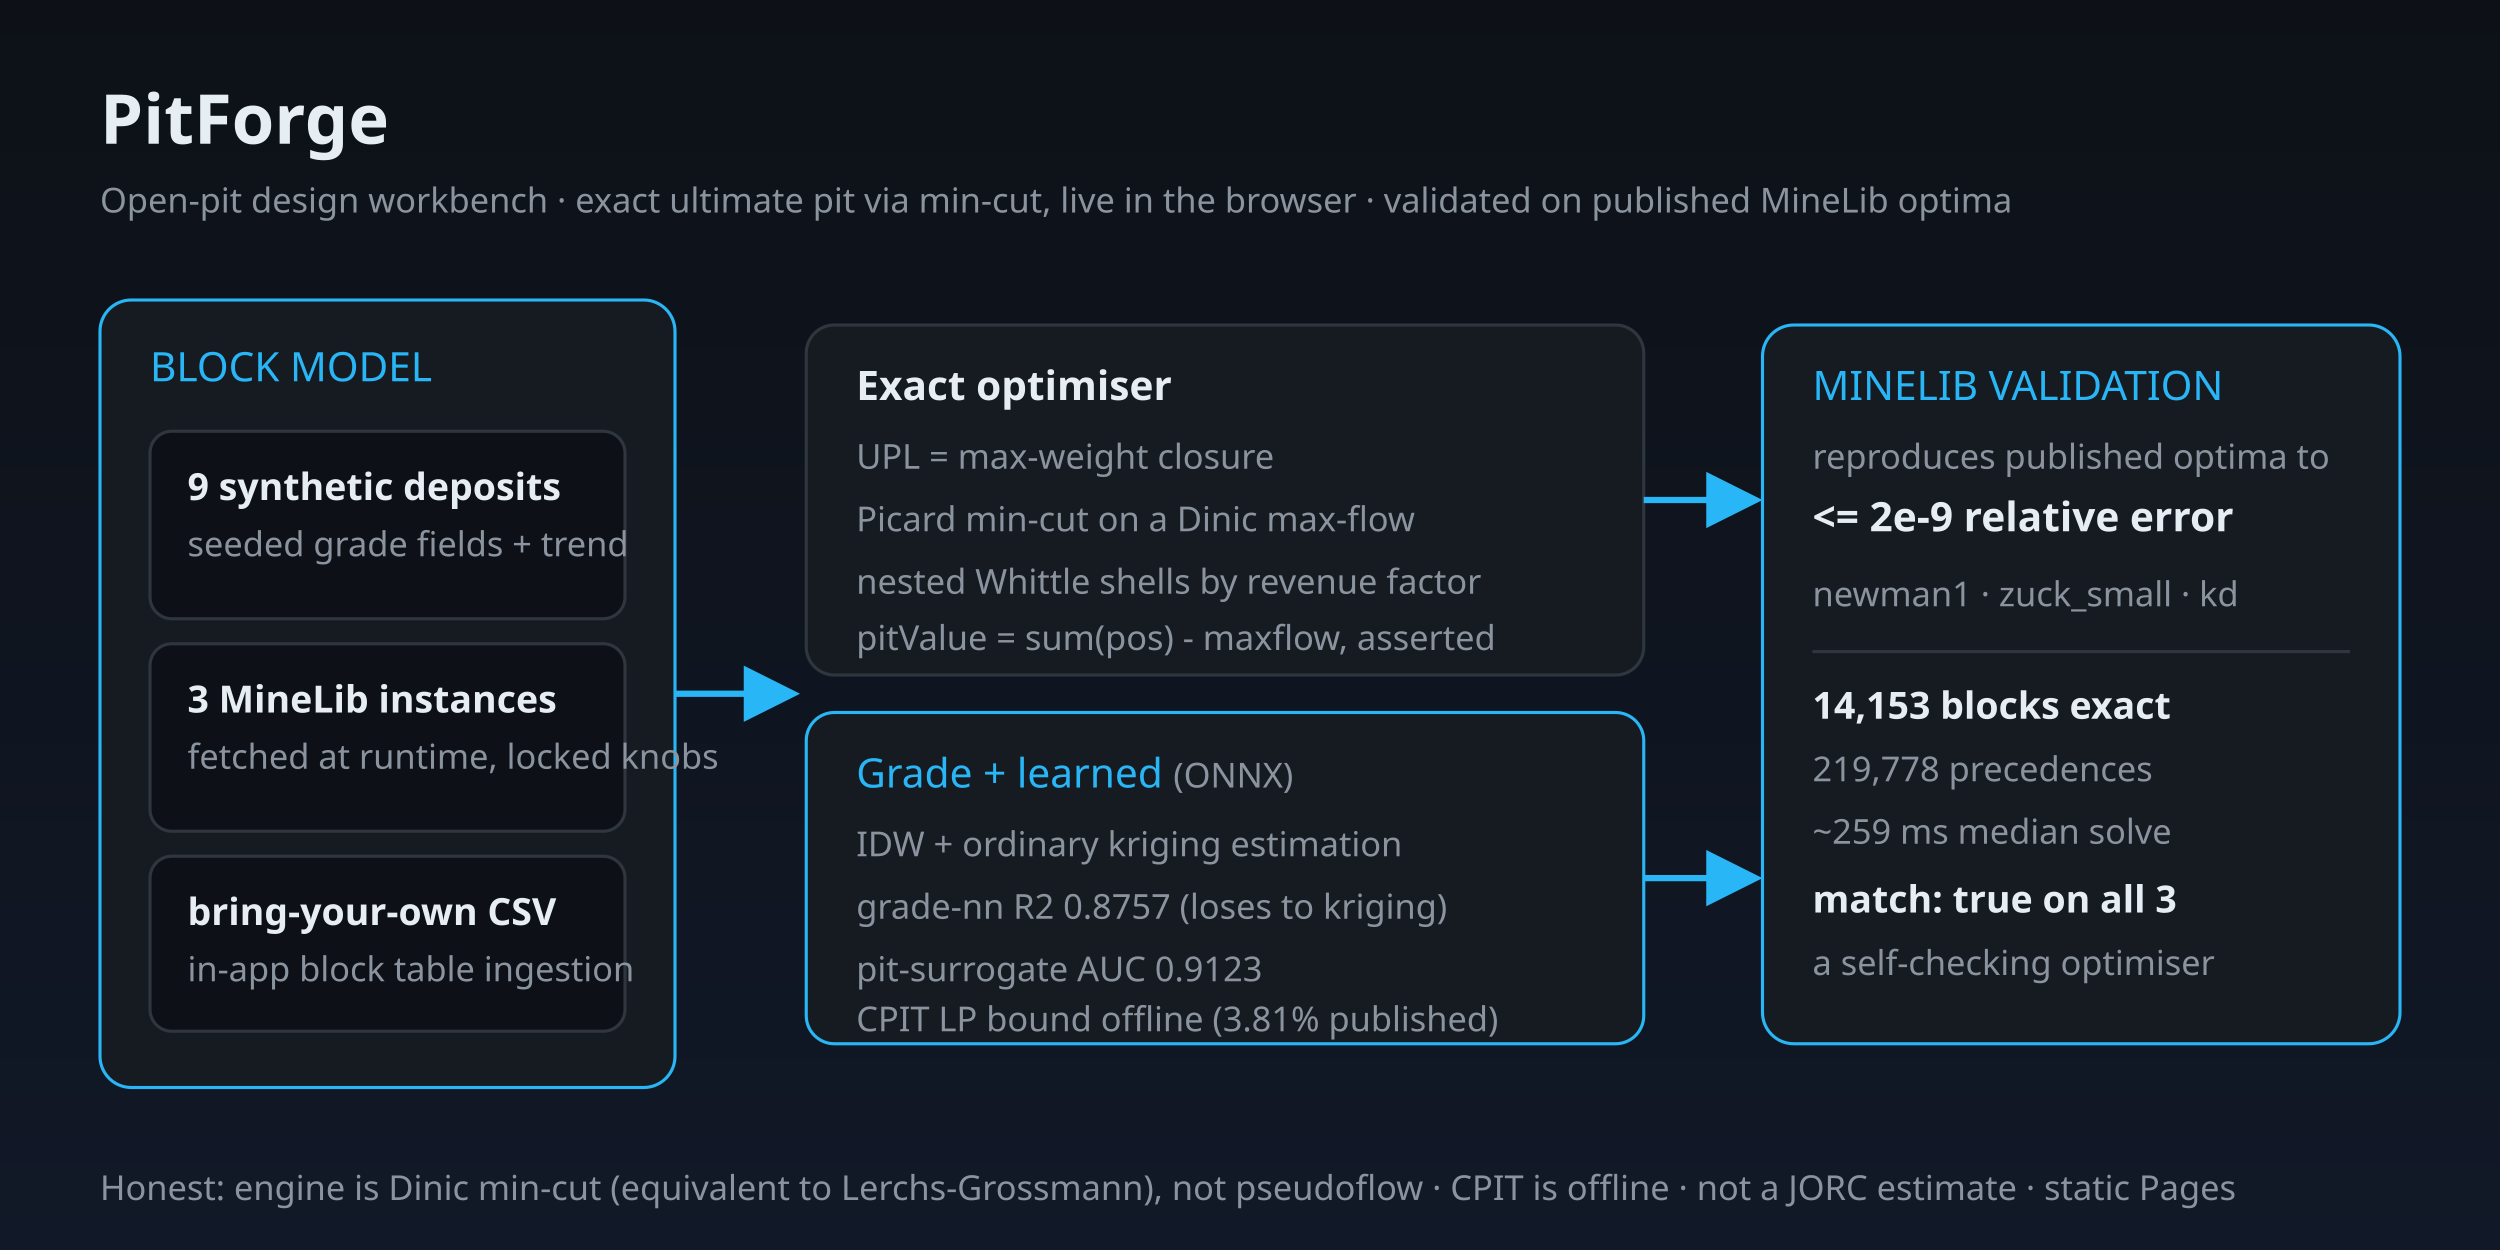
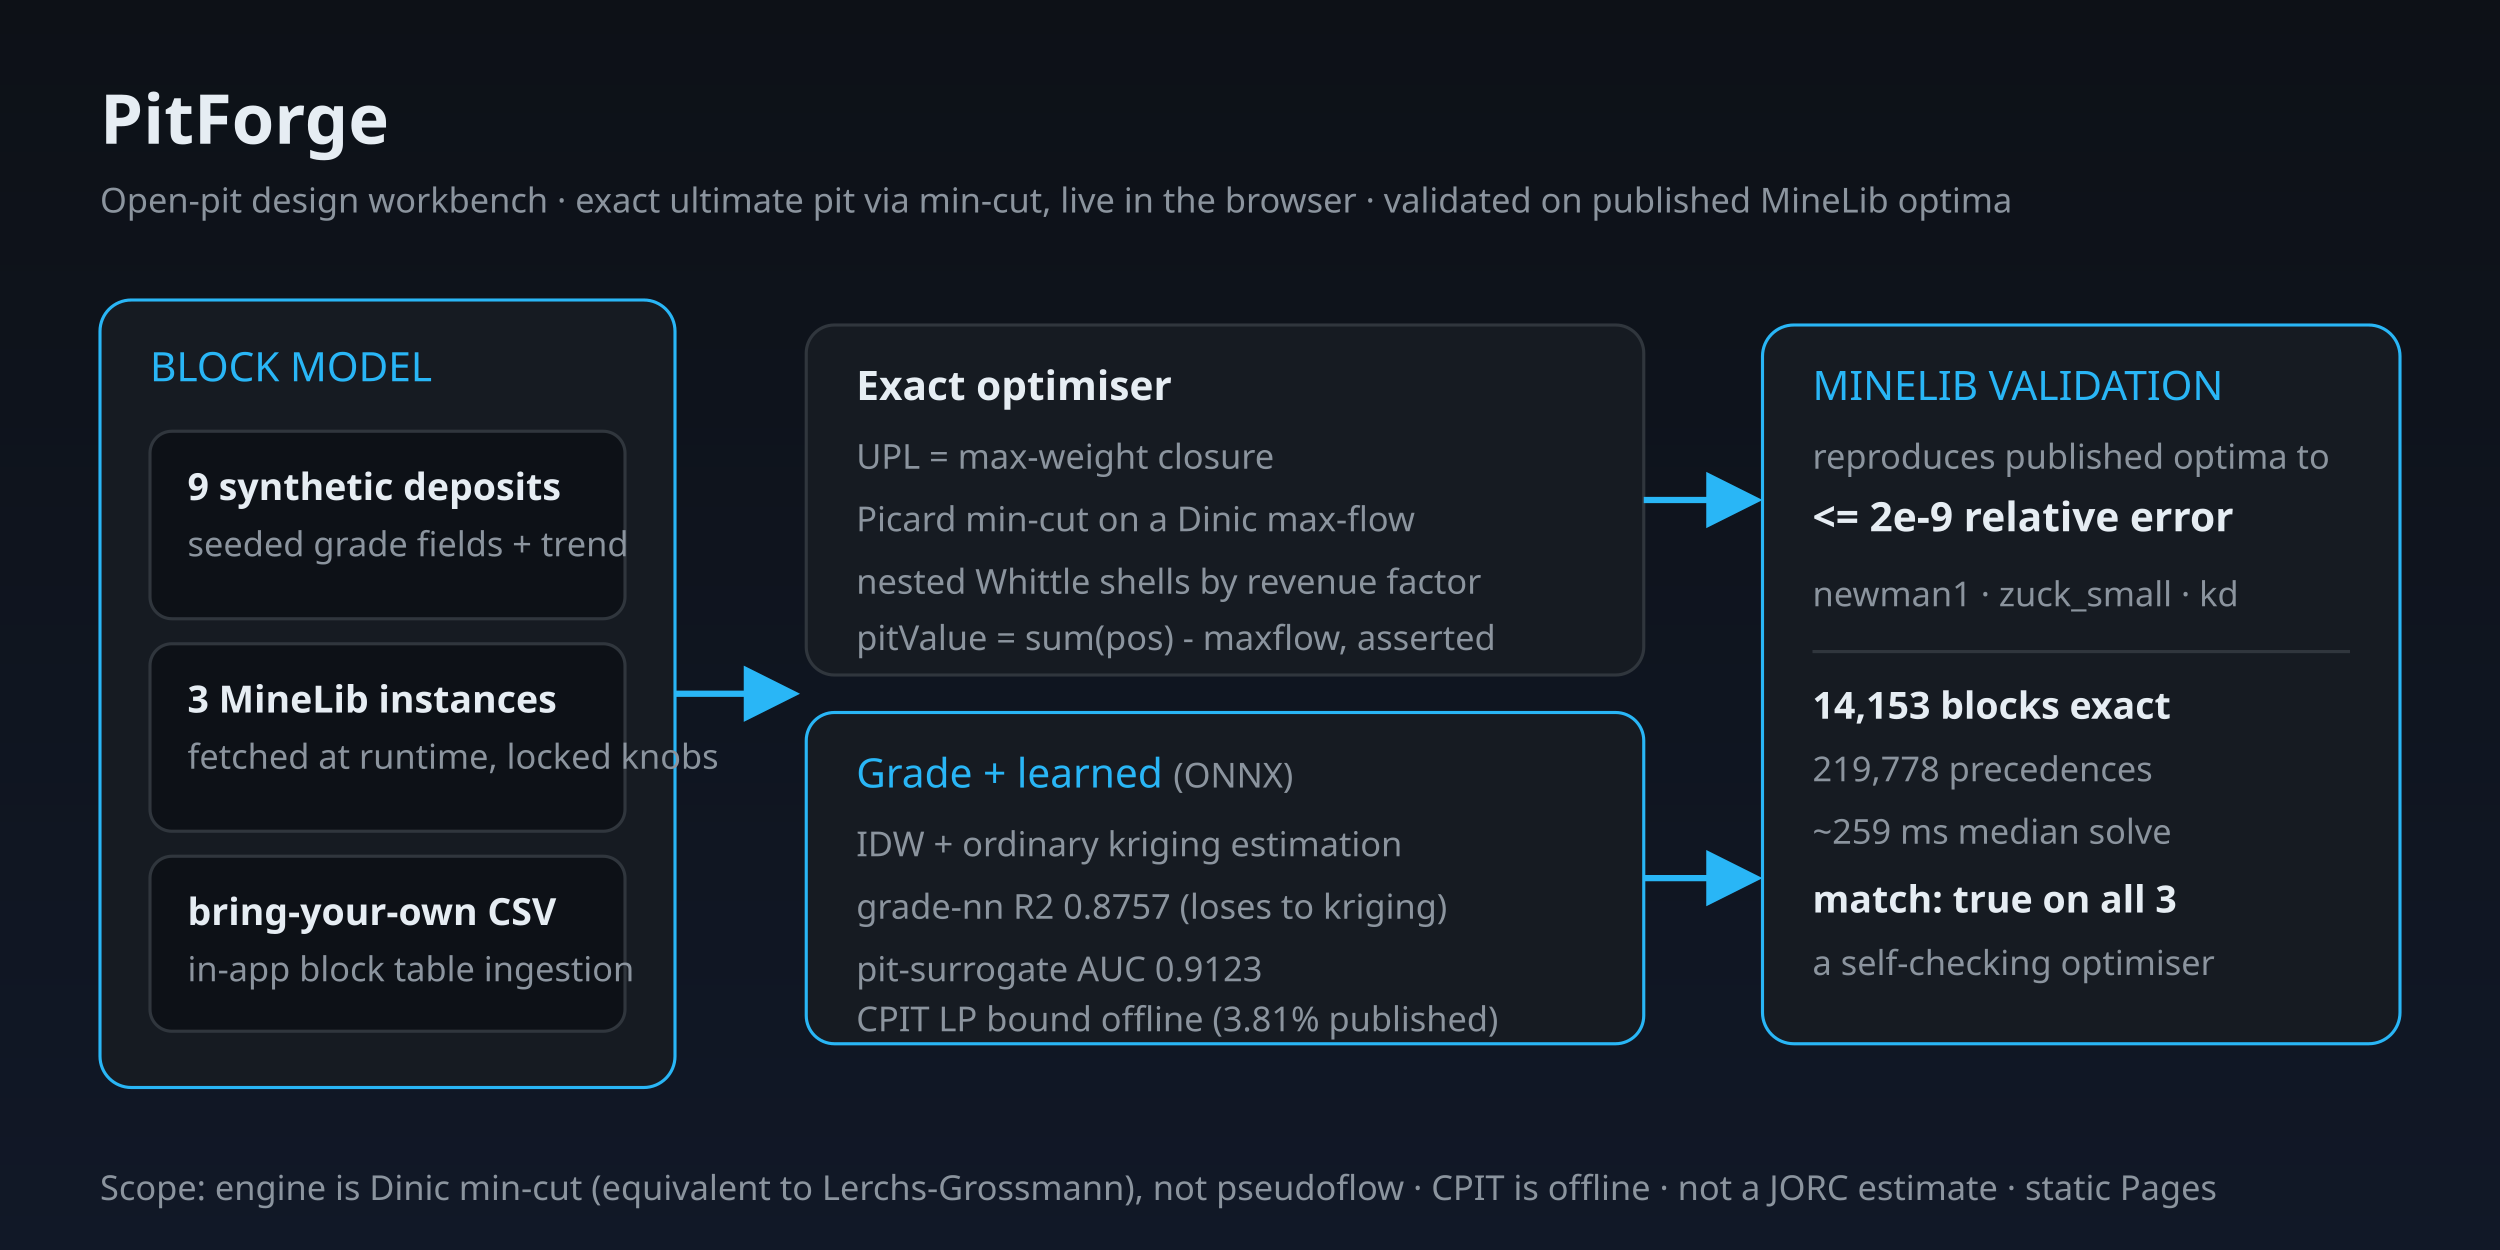
<svg xmlns="http://www.w3.org/2000/svg" viewBox="0 0 800 400" width="800" height="400" role="img" aria-label="PitForge: a block model solved to the exact ultimate pit by Dinic min-cut with nested Whittle shells, validated against three published MineLib optima">
  <defs>
    <linearGradient id="pfbg" x1="0" y1="0" x2="0" y2="1">
      <stop offset="0" stop-color="#0d1117" />
      <stop offset="1" stop-color="#111827" />
    </linearGradient>
    <marker id="ar" markerWidth="9" markerHeight="9" refX="7" refY="4.5" orient="auto">
      <path d="M0 0 L9 4.5 L0 9 z" fill="#29B6F6" />
    </marker>
    <style>
      text{font-family:'Segoe UI',system-ui,sans-serif;fill:#c9d1d9}
      .t{fill:#e6edf3;font-weight:600}.a{fill:#29B6F6}.m{fill:#8b949e;font-size:11px}
      .box{fill:#161b22;stroke:#30363d;stroke-width:1}
      .acc{stroke:#29B6F6}
    </style>
  </defs>
  <rect width="800" height="400" fill="url(#pfbg)" />
  <text x="32" y="46" class="t" font-size="22">PitForge</text>
  <text x="32" y="68" class="m">Open-pit design workbench · exact ultimate pit via min-cut, live in the browser · validated on published MineLib optima</text>
  <rect x="32" y="96" width="184" height="252" rx="10" class="box acc" />
  <text x="48" y="122" class="a" font-size="13">BLOCK MODEL</text>
  <rect x="48" y="138" width="152" height="60" rx="7" fill="#0d1117" stroke="#30363d" />
  <text x="60" y="160" class="t" font-size="12">9 synthetic deposits</text>
  <text x="60" y="178" class="m">seeded grade fields + trend</text>
  <rect x="48" y="206" width="152" height="60" rx="7" fill="#0d1117" stroke="#30363d" />
  <text x="60" y="228" class="t" font-size="12">3 MineLib instances</text>
  <text x="60" y="246" class="m">fetched at runtime, locked knobs</text>
  <rect x="48" y="274" width="152" height="56" rx="7" fill="#0d1117" stroke="#30363d" />
  <text x="60" y="296" class="t" font-size="12">bring-your-own CSV</text>
  <text x="60" y="314" class="m">in-app block table ingestion</text>
  <path d="M216 222 H252" class="acc" fill="none" stroke-width="2" marker-end="url(#ar)" />
  <rect x="258" y="104" width="268" height="112" rx="9" class="box" />
  <text x="274" y="128" class="t" font-size="13">Exact optimiser</text>
  <text x="274" y="150" class="m">UPL = max-weight closure</text>
  <text x="274" y="170" class="m">Picard min-cut on a Dinic max-flow</text>
  <text x="274" y="190" class="m">nested Whittle shells by revenue factor</text>
  <text x="274" y="208" class="m">pitValue = sum(pos) - maxflow, asserted</text>
  <rect x="258" y="228" width="268" height="106" rx="9" class="box acc" />
  <text x="274" y="252" class="a" font-size="13">Grade + learned <tspan class="m">(ONNX)</tspan>
  </text>
  <text x="274" y="274" class="m">IDW + ordinary kriging estimation</text>
  <text x="274" y="294" class="m">grade-nn R2 0.8757 (loses to kriging)</text>
  <text x="274" y="314" class="m">pit-surrogate AUC 0.9123</text>
  <text x="274" y="330" class="m">CPIT LP bound offline (3.81% published)</text>
  <path d="M526 160 H560" class="acc" fill="none" stroke-width="2" marker-end="url(#ar)" />
  <path d="M526 281 H560" class="acc" fill="none" stroke-width="2" marker-end="url(#ar)" />
  <rect x="564" y="104" width="204" height="230" rx="10" class="box acc" />
  <text x="580" y="128" class="a" font-size="13">MINELIB VALIDATION</text>
  <text x="580" y="150" class="m">reproduces published optima to</text>
  <text x="580" y="170" class="t" font-size="13">&lt;= 2e-9 relative error</text>
  <text x="580" y="194" class="m">newman1 · zuck_small · kd</text>
  <rect x="580" y="208" width="172" height="1" fill="#30363d" />
  <text x="580" y="230" class="t" font-size="12">14,153 blocks exact</text>
  <text x="580" y="250" class="m">219,778 precedences</text>
  <text x="580" y="270" class="m">~259 ms median solve</text>
  <text x="580" y="292" class="t" font-size="12">match: true on all 3</text>
  <text x="580" y="312" class="m">a self-checking optimiser</text>
-   <text x="32" y="384" class="m">Honest: engine is Dinic min-cut (equivalent to Lerchs-Grossmann), not pseudoflow · CPIT is offline · not a JORC estimate · static Pages</text>
+   <text x="32" y="384" class="m">Scope: engine is Dinic min-cut (equivalent to Lerchs-Grossmann), not pseudoflow · CPIT is offline · not a JORC estimate · static Pages</text>
</svg>
